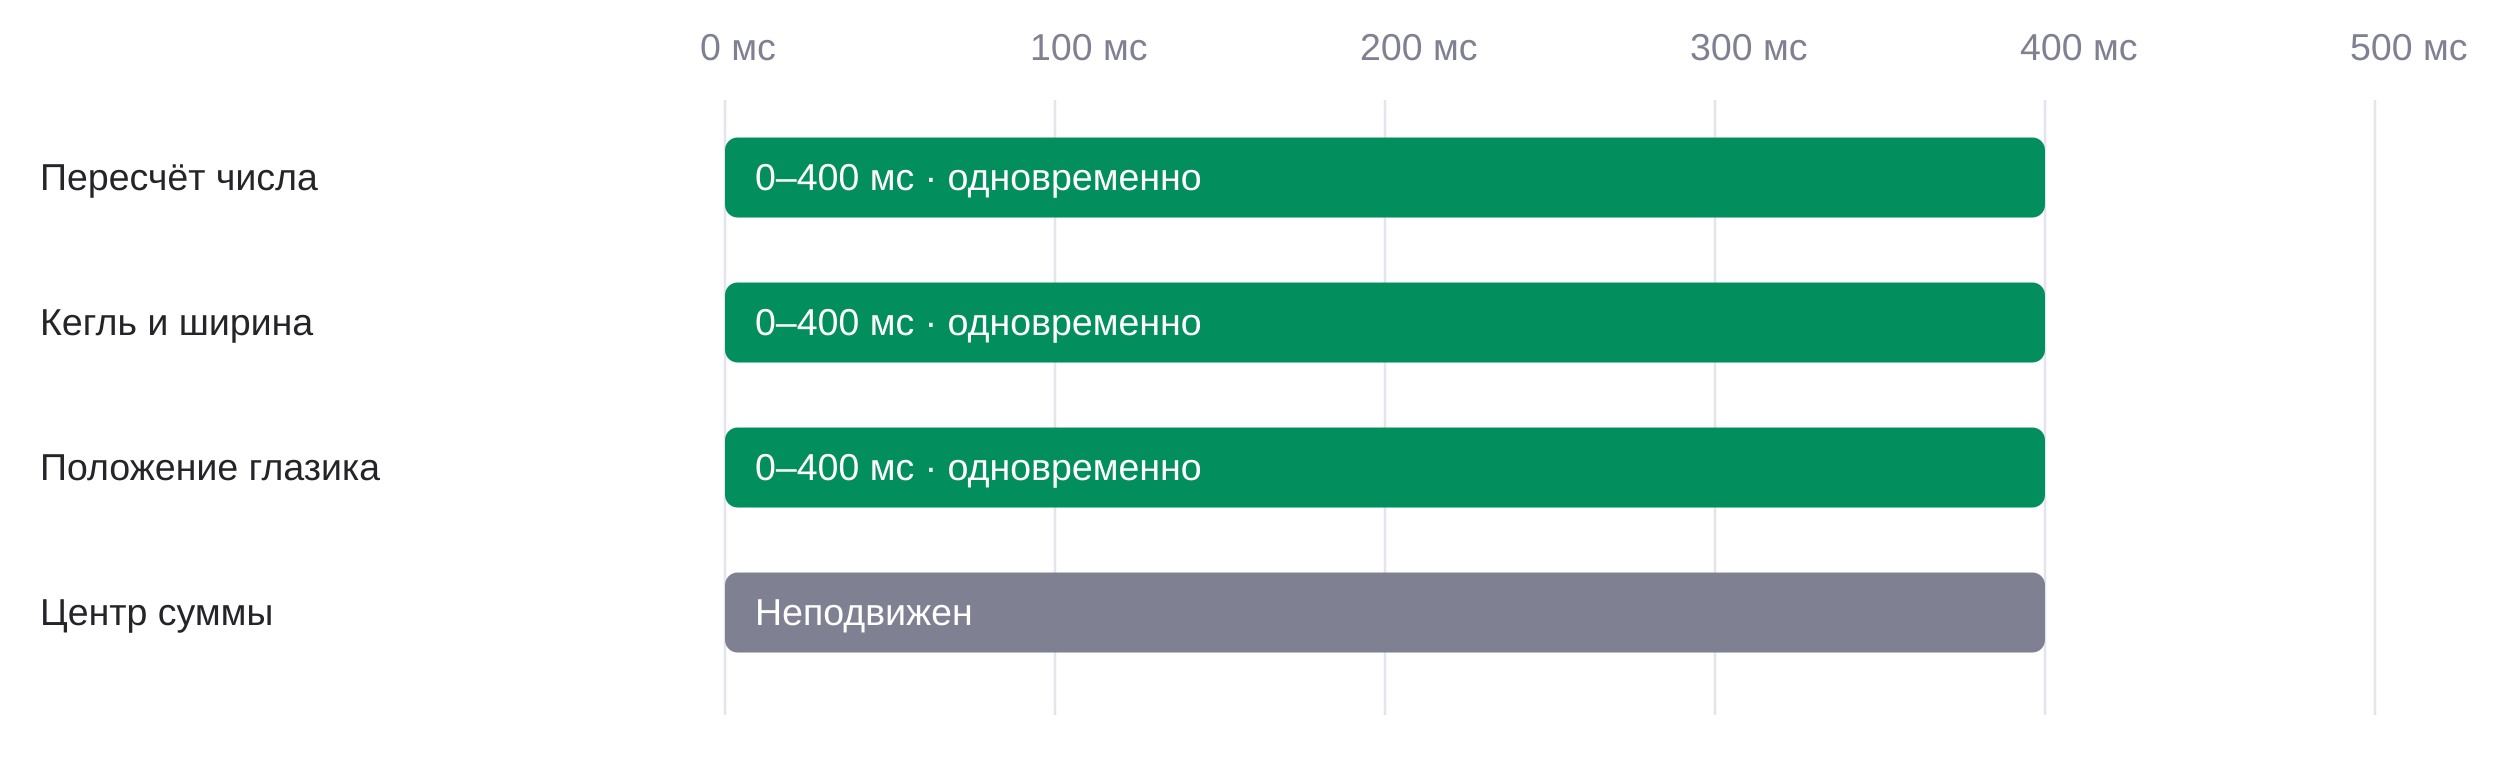
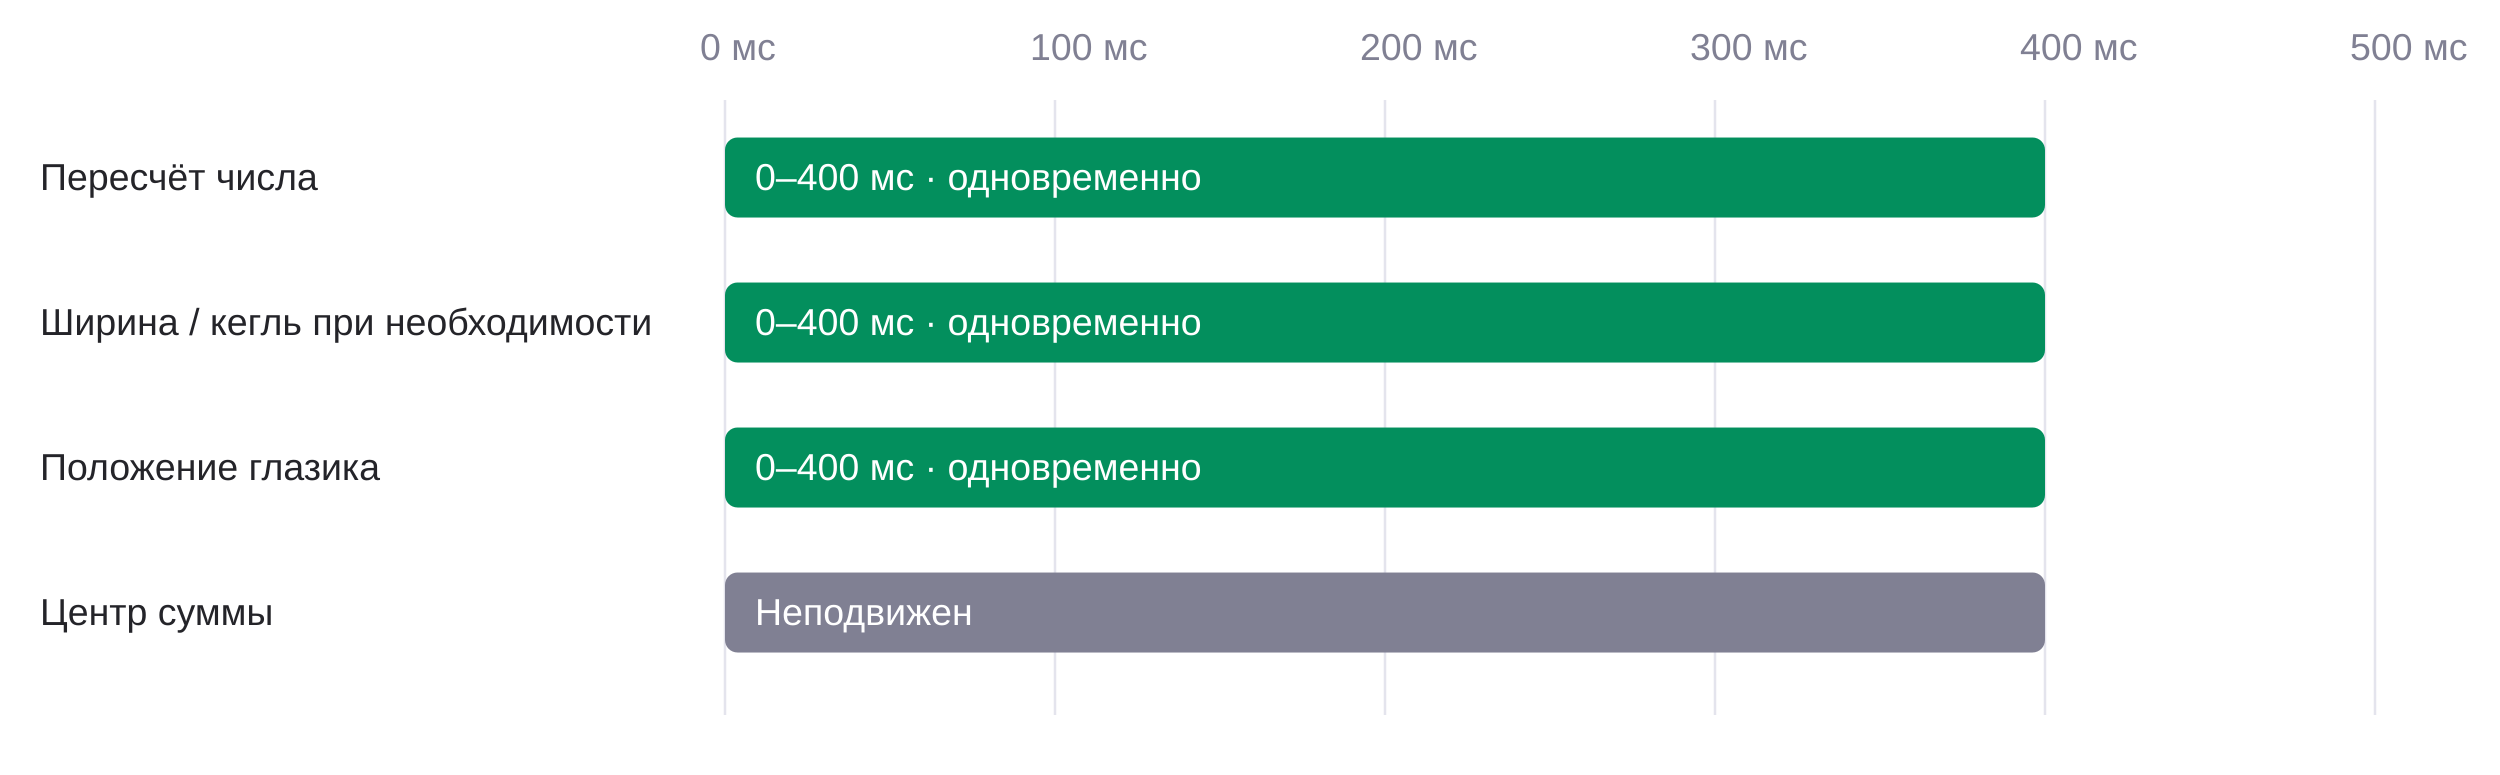
<svg xmlns="http://www.w3.org/2000/svg" width="1000" height="310" viewBox="0 0 1000 310">
  <rect width="1000" height="310" fill="white" />
  <g font-family="Arial,sans-serif" font-size="15">
    <path d="M290.0 40V286" stroke="#e4e4ed" />
    <text x="280.0" y="24" fill="#808093">0 мс</text>
    <path d="M422.0 40V286" stroke="#e4e4ed" />
    <text x="412.0" y="24" fill="#808093">100 мс</text>
    <path d="M554.0 40V286" stroke="#e4e4ed" />
    <text x="544.0" y="24" fill="#808093">200 мс</text>
    <path d="M686.0 40V286" stroke="#e4e4ed" />
    <text x="676.0" y="24" fill="#808093">300 мс</text>
    <path d="M818.0 40V286" stroke="#e4e4ed" />
    <text x="808.0" y="24" fill="#808093">400 мс</text>
    <path d="M950.0 40V286" stroke="#e4e4ed" />
    <text x="940.0" y="24" fill="#808093">500 мс</text>
    <text x="16" y="76" fill="#242429">Пересчёт числа</text>
    <rect x="290" y="55" width="528" height="32" rx="5" fill="#038f5d" />
    <text x="302" y="76" fill="white">0–400 мс · одновременно</text>
-     <text x="16" y="134" fill="#242429">Кегль и ширина</text>
+     <text x="16" y="134" fill="#242429">Ширина / кегль при необходимости</text>
    <rect x="290" y="113" width="528" height="32" rx="5" fill="#038f5d" />
    <text x="302" y="134" fill="white">0–400 мс · одновременно</text>
    <text x="16" y="192" fill="#242429">Положение глазика</text>
    <rect x="290" y="171" width="528" height="32" rx="5" fill="#038f5d" />
    <text x="302" y="192" fill="white">0–400 мс · одновременно</text>
    <text x="16" y="250" fill="#242429">Центр суммы</text>
    <rect x="290" y="229" width="528" height="32" rx="5" fill="#808093" />
    <text x="302" y="250" fill="white">Неподвижен</text>
  </g>
</svg>
